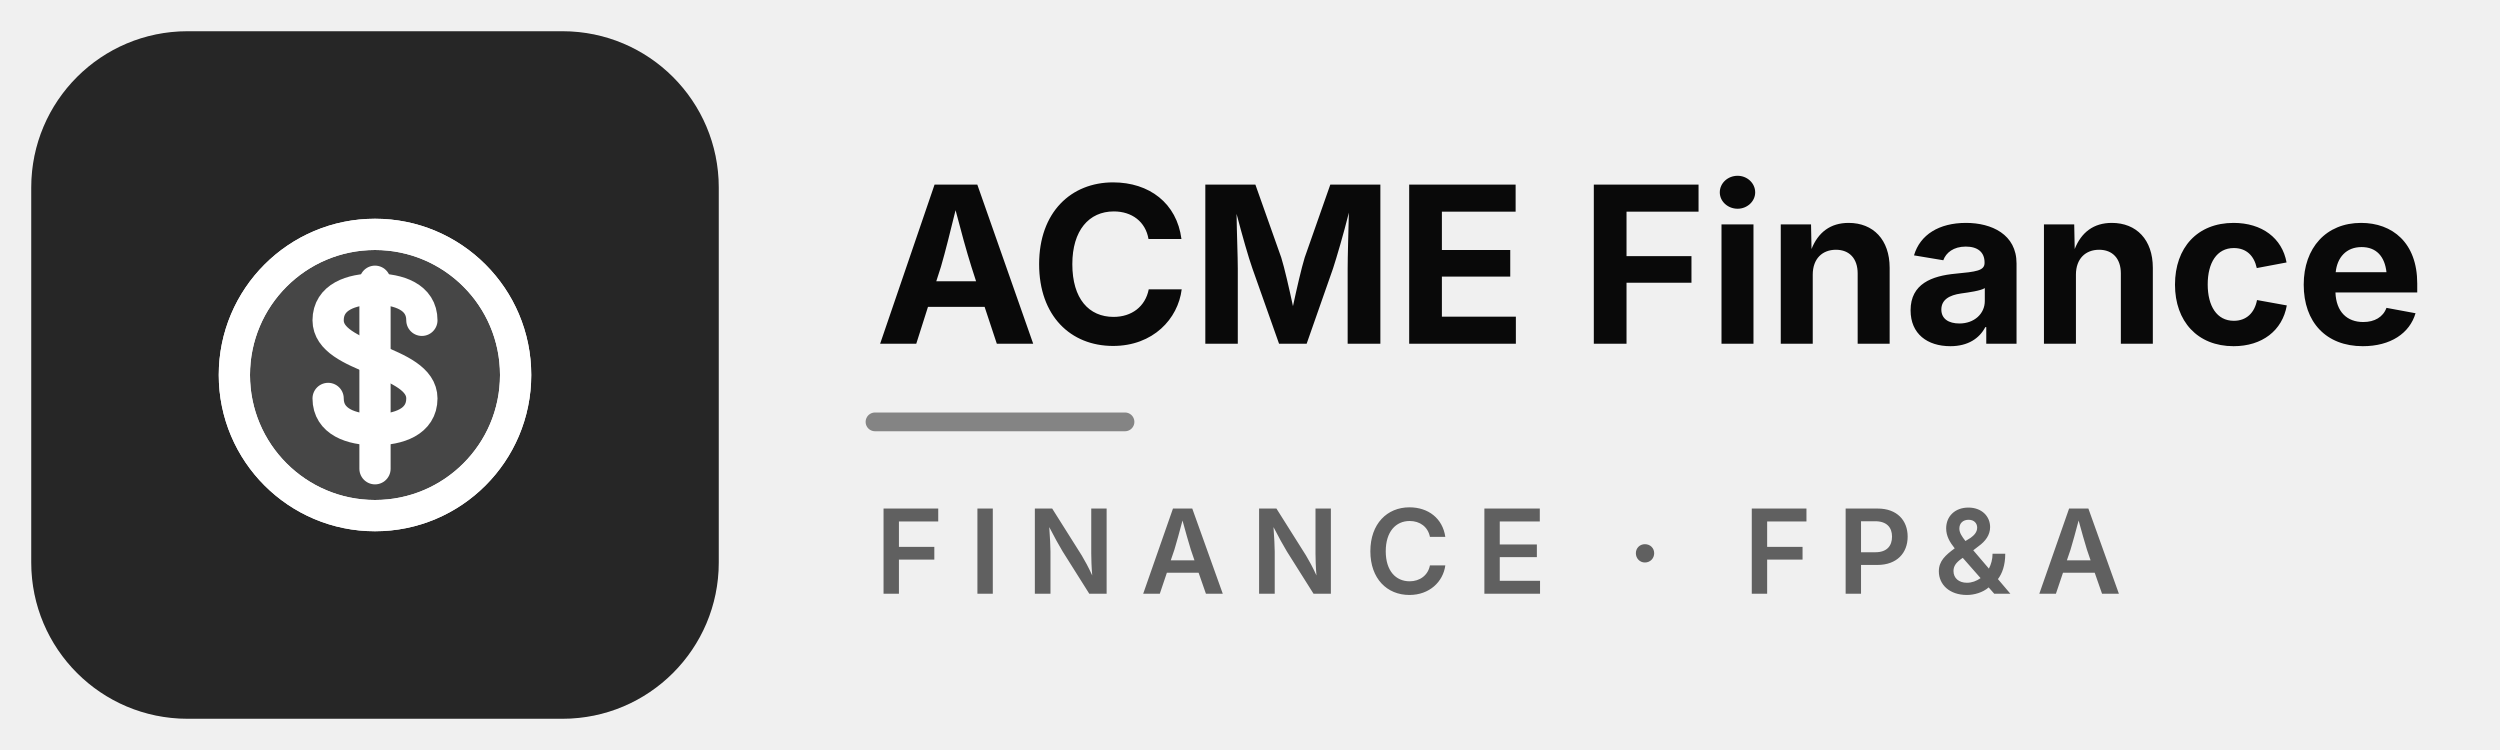
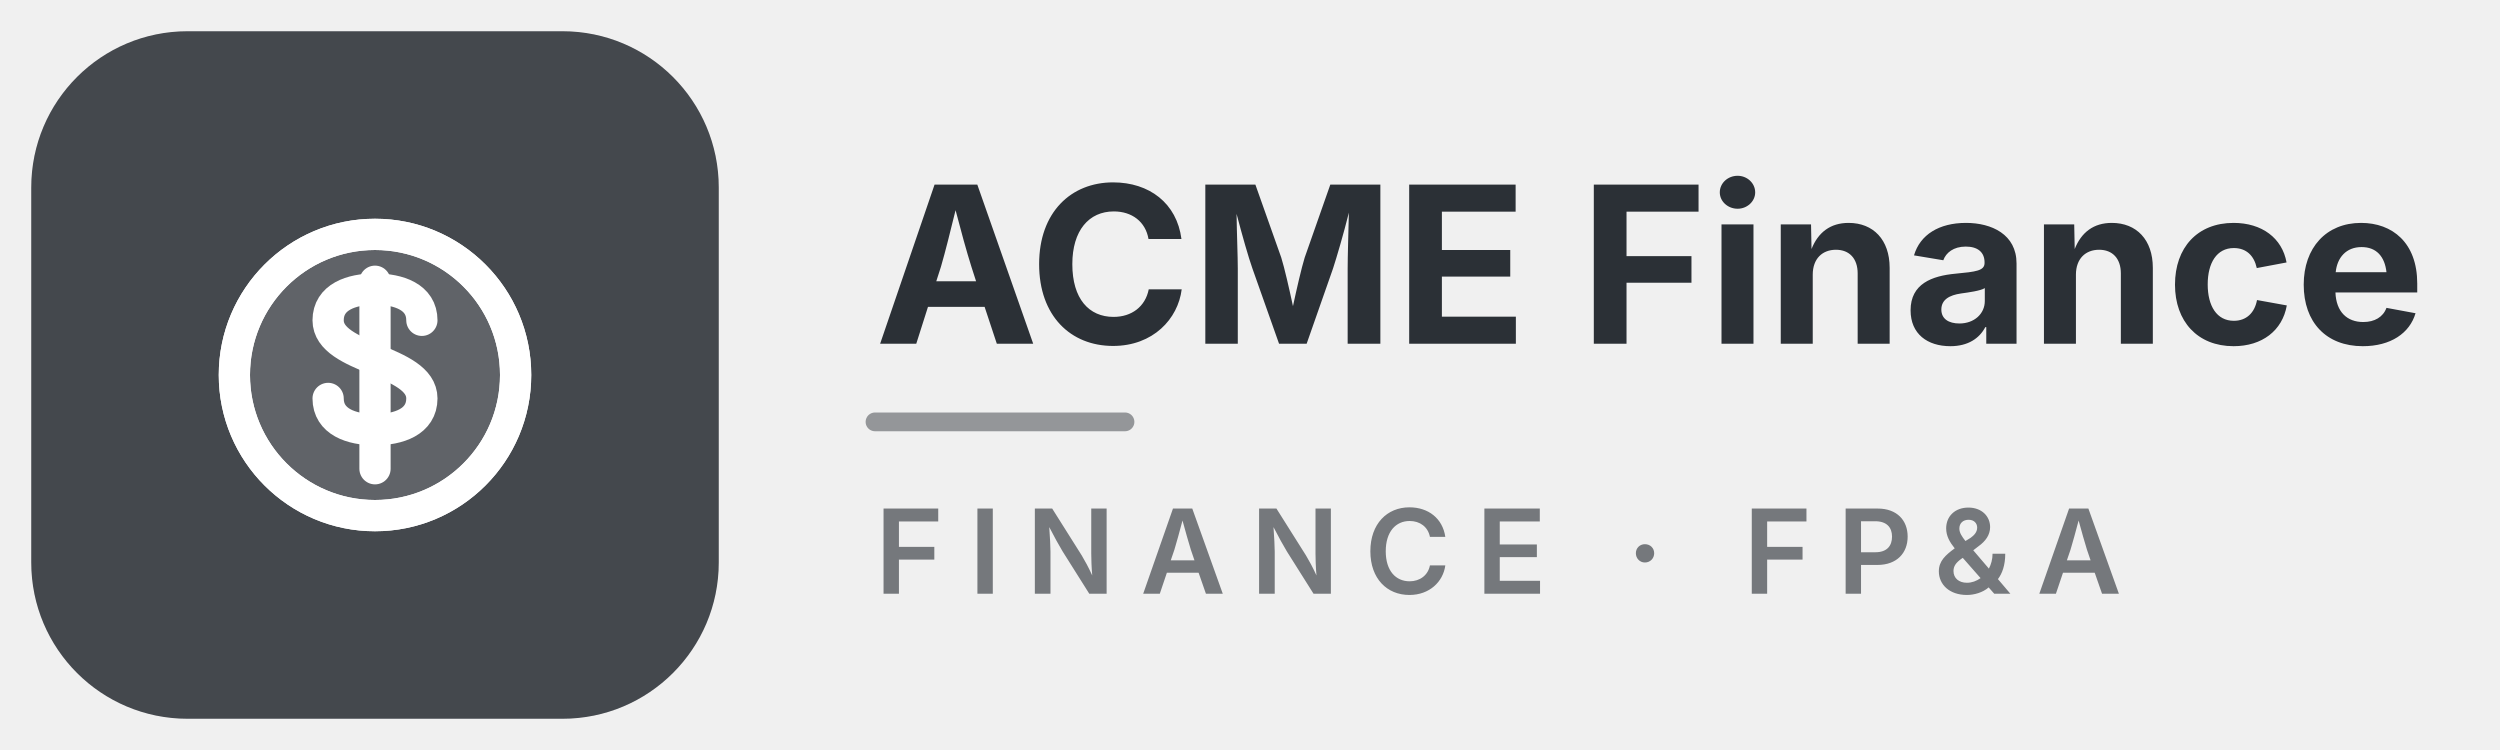
<svg xmlns="http://www.w3.org/2000/svg" viewBox="0 0 160 48" fill="none" stroke="currentColor" stroke-width="1.6" stroke-linecap="round" stroke-linejoin="round" font-family="Segoe UI, Inter, system-ui, sans-serif">
+   <style id="preview-theme">
+   svg { color: #24292f; background: #ffffff; }
+   @media (prefers-color-scheme: dark) {
+     svg { color: #e6edf3; background: #0d1117; }
+   }
+ </style>
  <rect x="2" y="2" width="44" height="44" rx="10" ry="10" fill="currentColor" fill-opacity="0.92" stroke="none" />
  <rect x="2" y="2" width="44" height="44" rx="10" ry="10" fill="#fff" fill-opacity="0.08" stroke="none" />
  <g transform="translate(12,12)">
    <g fill="none" stroke="#fff" stroke-width="2" stroke-linecap="round" stroke-linejoin="round">
      <circle cx="12" cy="12" r="9" fill="#fff" fill-opacity="0.15" />
      <circle cx="12" cy="12" r="9" />
      <path d="M12 6 v12" />
      <path d="M15 8.5 C15 7 13.5 6.5 12 6.5 S9 7 9 8.5 C9 11 15 11 15 13.5 C15 15 13.5 15.5 12 15.5 S9 15 9 13.5" />
    </g>
  </g>
  <text x="56" y="22" fill="currentColor" stroke="none" font-size="14" font-weight="700" fill-opacity="0.96">ACME Finance</text>
  <line x1="56" y1="27" x2="72" y2="27" stroke="currentColor" stroke-opacity="0.45" stroke-width="1.2" />
  <text x="56" y="38" fill="currentColor" stroke="none" font-size="7.5" letter-spacing="1.6" font-weight="600" fill-opacity="0.6">FINANCE · FP&amp;A</text>
</svg>
